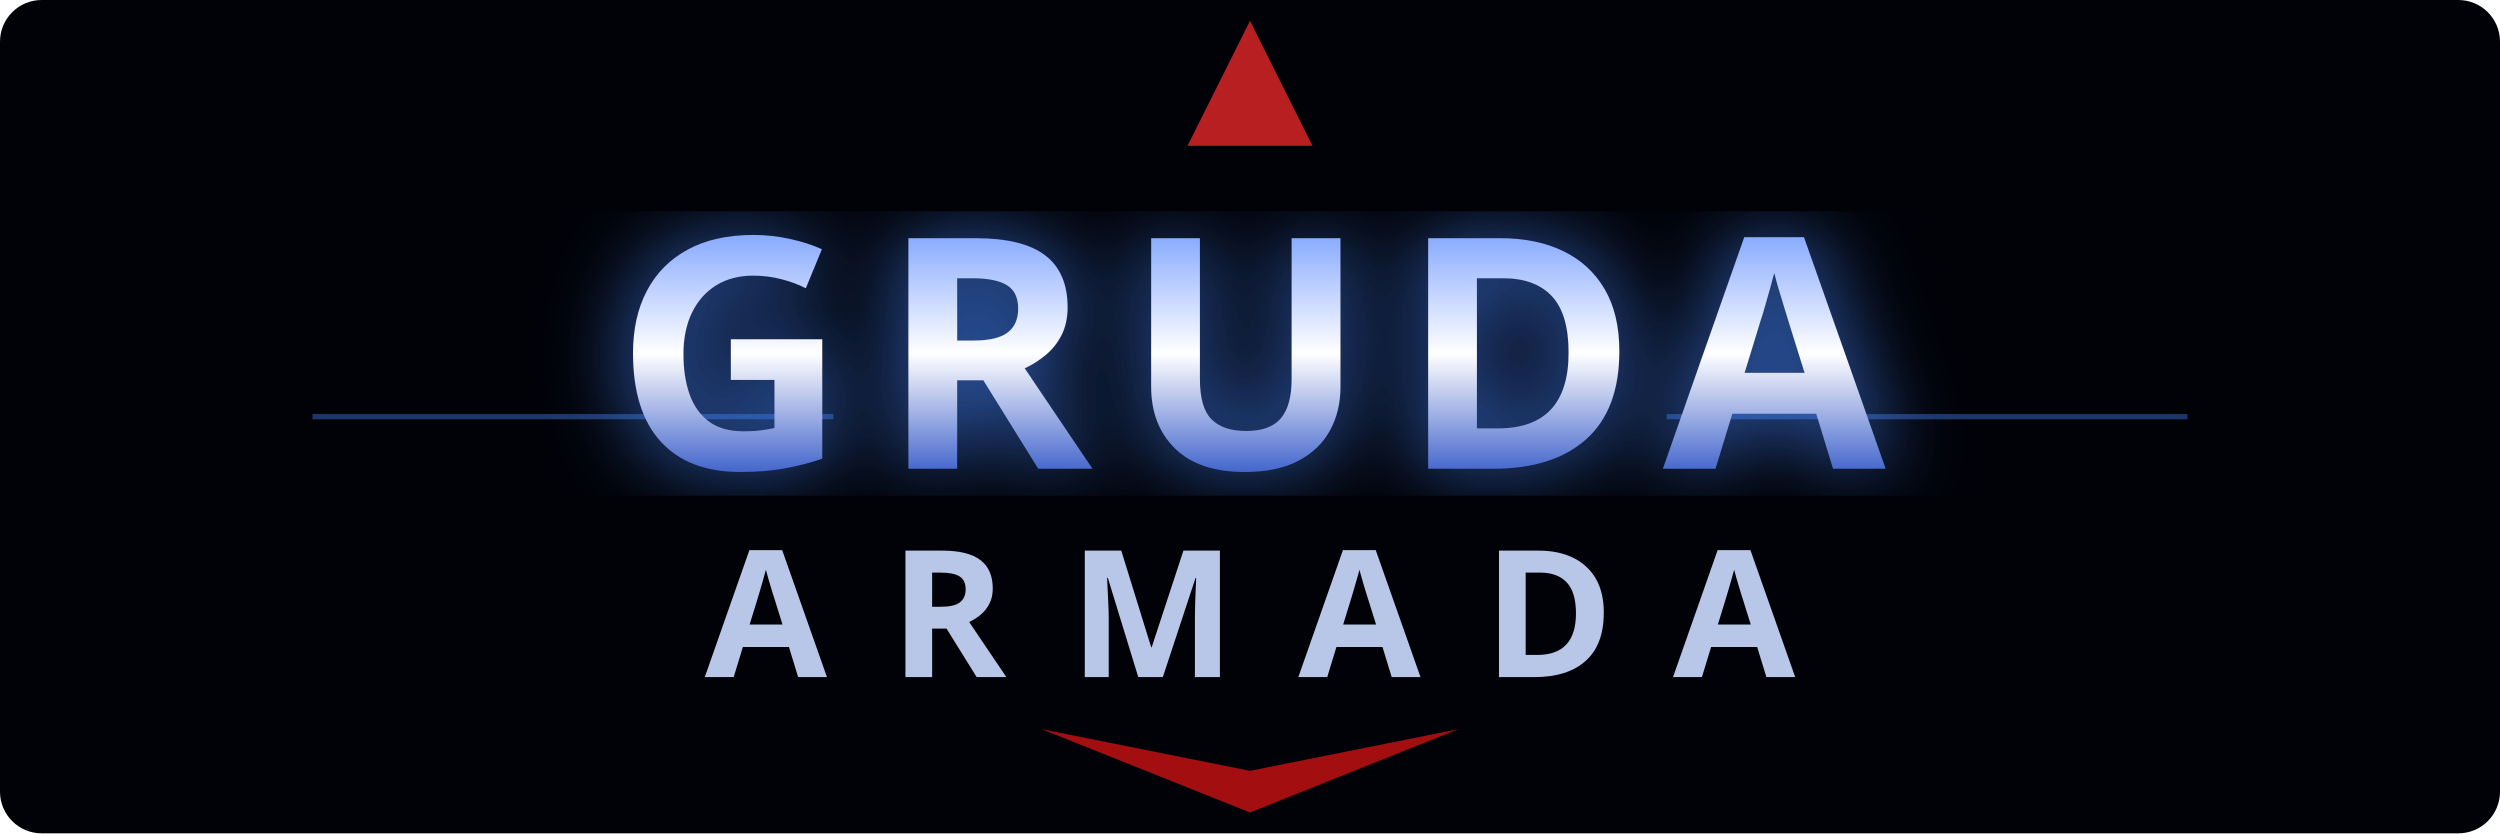
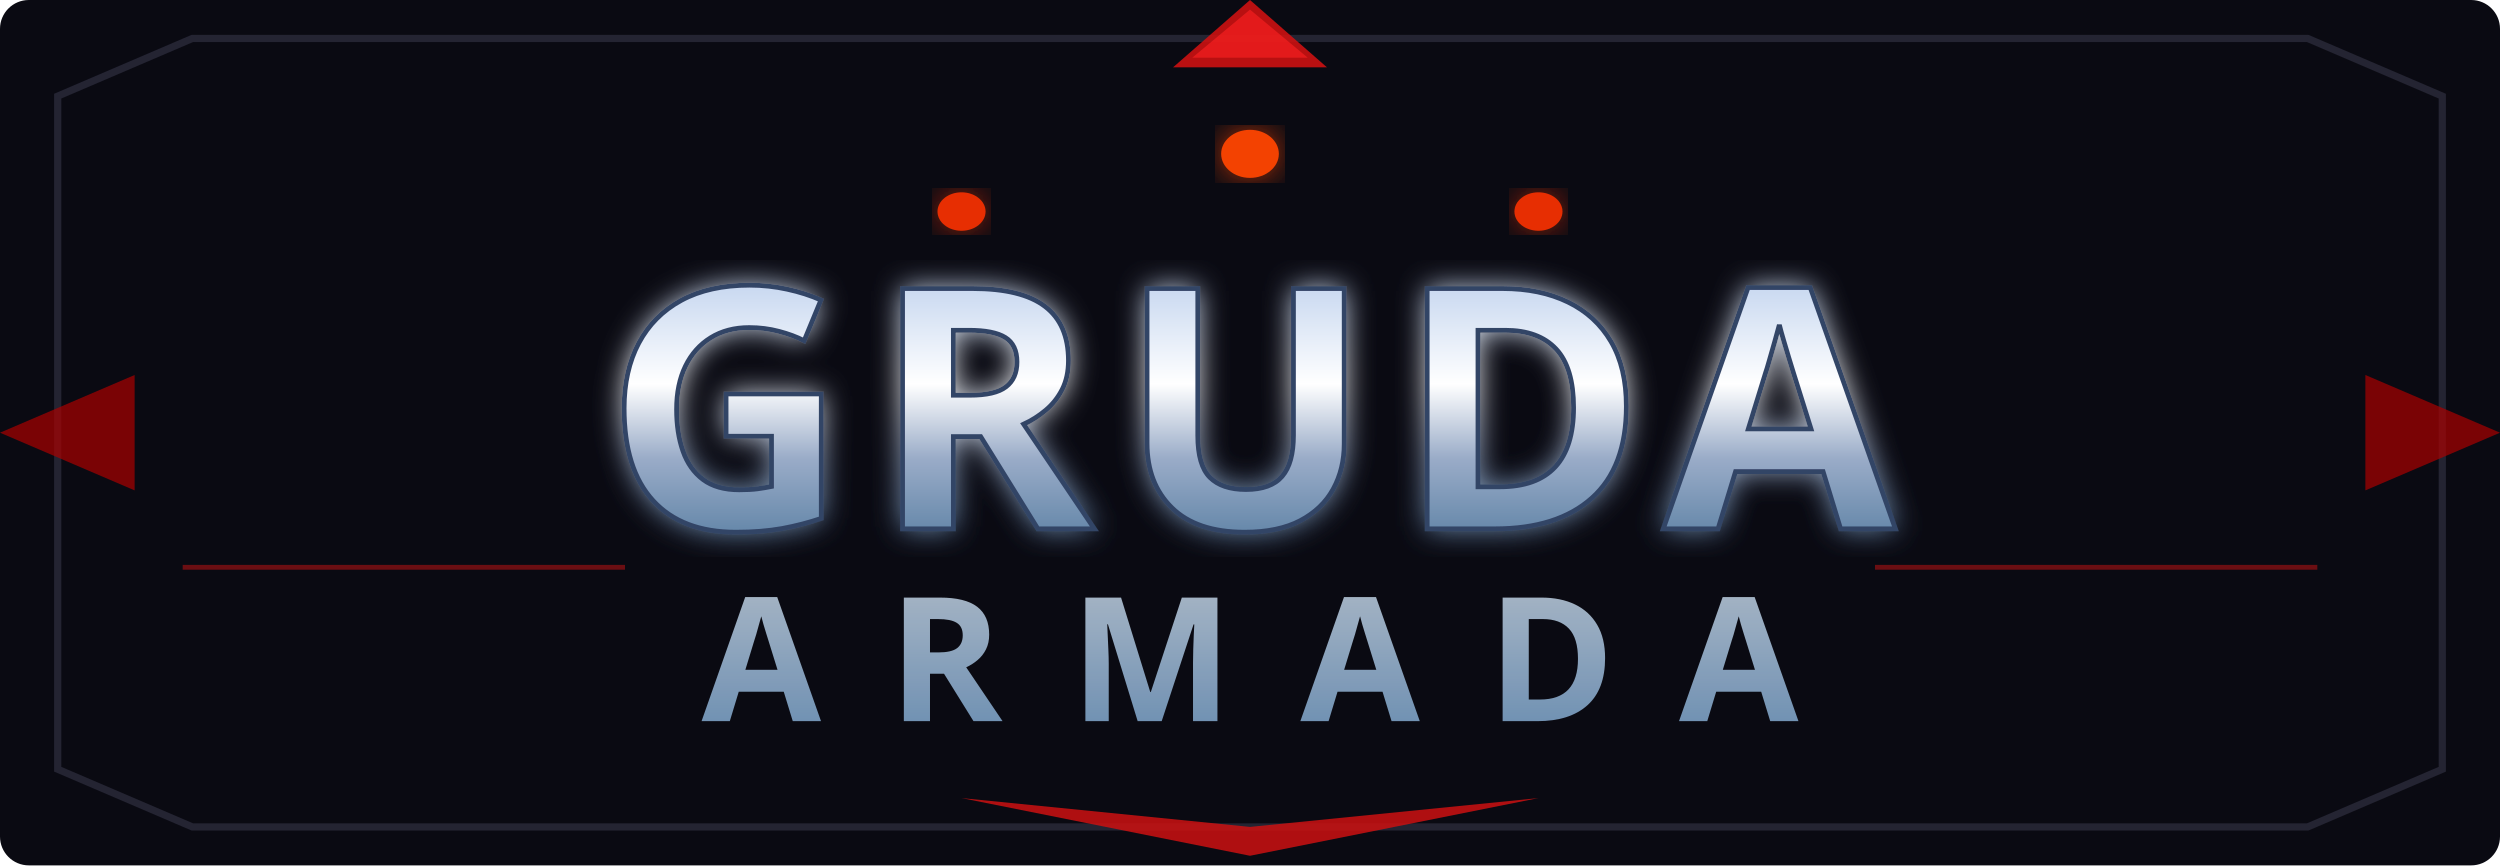
- <svg xmlns="http://www.w3.org/2000/svg" viewBox="0 0 480 160" width="480" height="160">
+ <svg xmlns="http://www.w3.org/2000/svg" viewBox="0 0 520 180" width="520" height="180">
  <defs>
-     <linearGradient id="g1" x1="0%" y1="0%" x2="0%" y2="100%">
-       <stop offset="0%" style="stop-color:#88aaff" />
-       <stop offset="50%" style="stop-color:#ffffff" />
-       <stop offset="100%" style="stop-color:#4466cc" />
+     <linearGradient id="metalGrad" x1="0%" y1="0%" x2="0%" y2="100%">
+       <stop offset="0%" stop-color="#c8d8f0" />
+       <stop offset="40%" stop-color="#ffffff" />
+       <stop offset="70%" stop-color="#9aacc8" />
+       <stop offset="100%" stop-color="#6688aa" />
+     </linearGradient>
+     <linearGradient id="subGrad" x1="0%" y1="0%" x2="0%" y2="100%">
+       <stop offset="0%" stop-color="#aabbcc" />
+       <stop offset="100%" stop-color="#7799bb" />
    </linearGradient>
    <filter id="glow">
-       <feGaussianBlur stdDeviation="4" result="blur" />
+       <feGaussianBlur stdDeviation="3" result="b" />
      <feMerge>
-         <feMergeNode in="blur" />
+         <feMergeNode in="b" />
        <feMergeNode in="SourceGraphic" />
      </feMerge>
    </filter>
-     <filter id="shadow">
-       <feDropShadow dx="0" dy="0" stdDeviation="8" flood-color="#4488ff" flood-opacity="0.8" />
+     <filter id="redGlow">
+       <feGaussianBlur stdDeviation="4" result="b" />
+       <feMerge>
+         <feMergeNode in="b" />
+         <feMergeNode in="SourceGraphic" />
+       </feMerge>
    </filter>
  </defs>
-   <rect width="480" height="160" fill="#010208" rx="8" />
-   <polygon points="240,4 252,28 228,28" fill="#cc2222" opacity="0.9" />
-   <line x1="60" y1="80" x2="160" y2="80" stroke="#4488ff" stroke-width="1" opacity="0.4" />
-   <line x1="320" y1="80" x2="420" y2="80" stroke="#4488ff" stroke-width="1" opacity="0.4" />
-   <polygon points="200,140 240,156 280,140 240,148" fill="#cc1111" opacity="0.8" />
-   <text x="240" y="90" font-family="'Arial Black','Impact',sans-serif" font-size="62" font-weight="900" text-anchor="middle" fill="url(#g1)" filter="url(#shadow)" letter-spacing="6">GRUDA</text>
-   <text x="240" y="130" font-family="'Arial Black','Impact',sans-serif" font-size="34" font-weight="700" text-anchor="middle" fill="#ccddff" letter-spacing="12" opacity="0.9">ARMADA</text>
+   <rect width="520" height="180" fill="#0a0a12" rx="6" />
+   <polygon points="12,20 40,8 480,8 508,20 508,160 480,172 40,172 12,160" fill="none" stroke="#2a2a3a" stroke-width="1.5" opacity="0.8" />
+   <polygon points="260,0 276,14 244,14" fill="#cc1111" opacity="0.9" />
+   <polygon points="260,2 272,12 248,12" fill="#ff2222" opacity="0.6" />
+   <polygon points="0,90 28,78 28,102" fill="#aa0000" opacity="0.7" />
+   <polygon points="520,90 492,78 492,102" fill="#aa0000" opacity="0.7" />
+   <polygon points="200,166 260,178 320,166 260,172" fill="#cc1111" opacity="0.85" />
+   <ellipse cx="200" cy="44" rx="5" ry="4" fill="#ff3300" filter="url(#redGlow)" opacity="0.9" />
+   <ellipse cx="320" cy="44" rx="5" ry="4" fill="#ff3300" filter="url(#redGlow)" opacity="0.9" />
+   <ellipse cx="260" cy="32" rx="6" ry="5" fill="#ff4400" filter="url(#redGlow)" opacity="0.95" />
+   <text x="260" y="110" font-family="'Arial Black',Impact,sans-serif" font-size="70" font-weight="900" text-anchor="middle" fill="url(#metalGrad)" filter="url(#glow)" letter-spacing="5" stroke="#334466" stroke-width="1">GRUDA</text>
+   <text x="260" y="150" font-family="'Arial Black',Impact,sans-serif" font-size="36" font-weight="700" text-anchor="middle" fill="url(#subGrad)" letter-spacing="14" opacity="0.95">ARMADA</text>
+   <line x1="38" y1="118" x2="130" y2="118" stroke="#cc1111" stroke-width="1" opacity="0.5" />
+   <line x1="390" y1="118" x2="482" y2="118" stroke="#cc1111" stroke-width="1" opacity="0.5" />
</svg>
